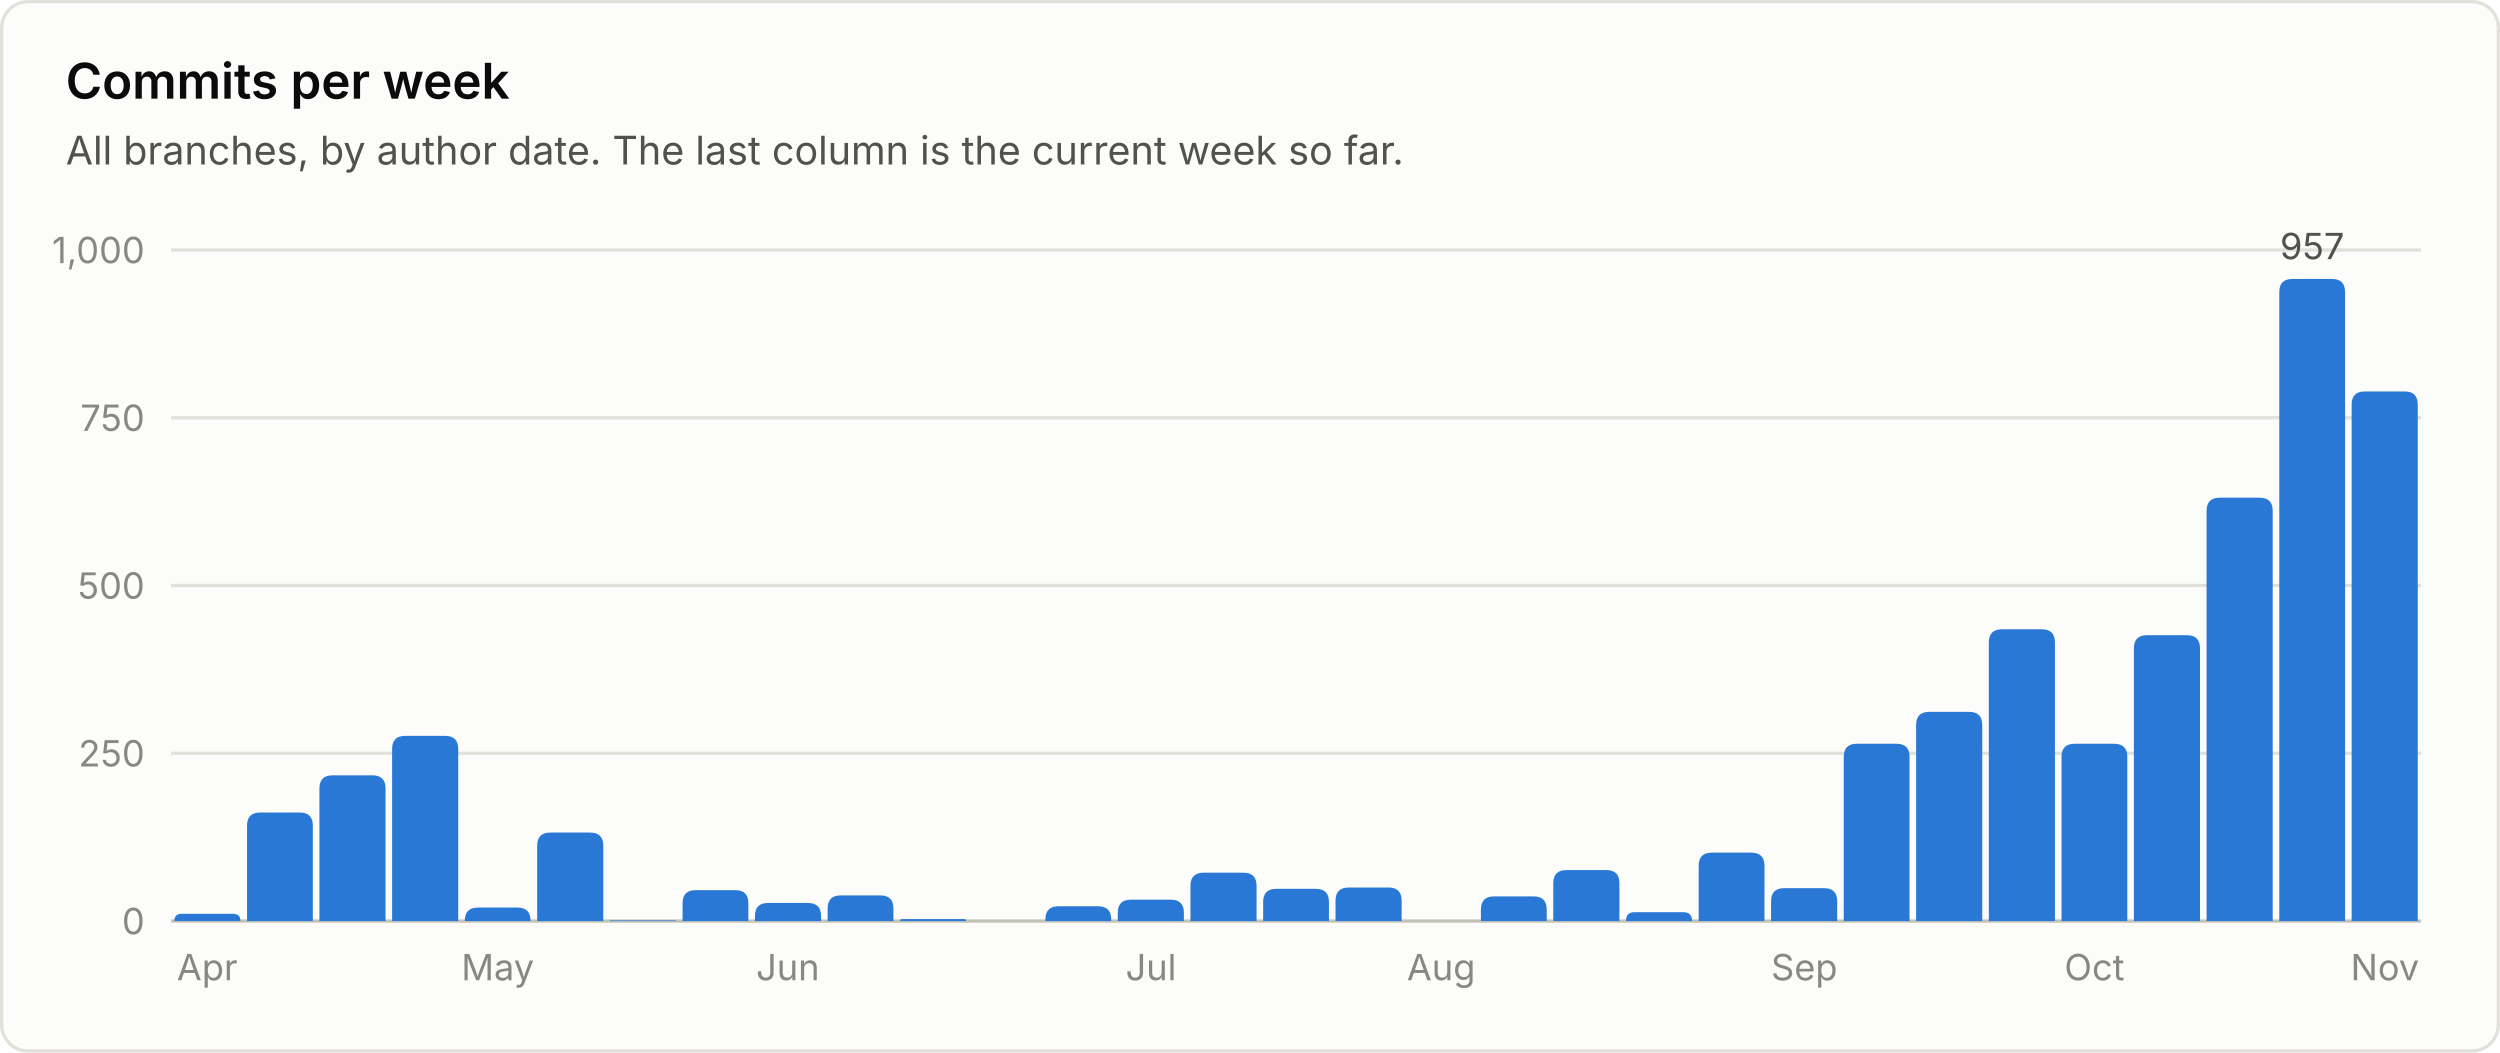
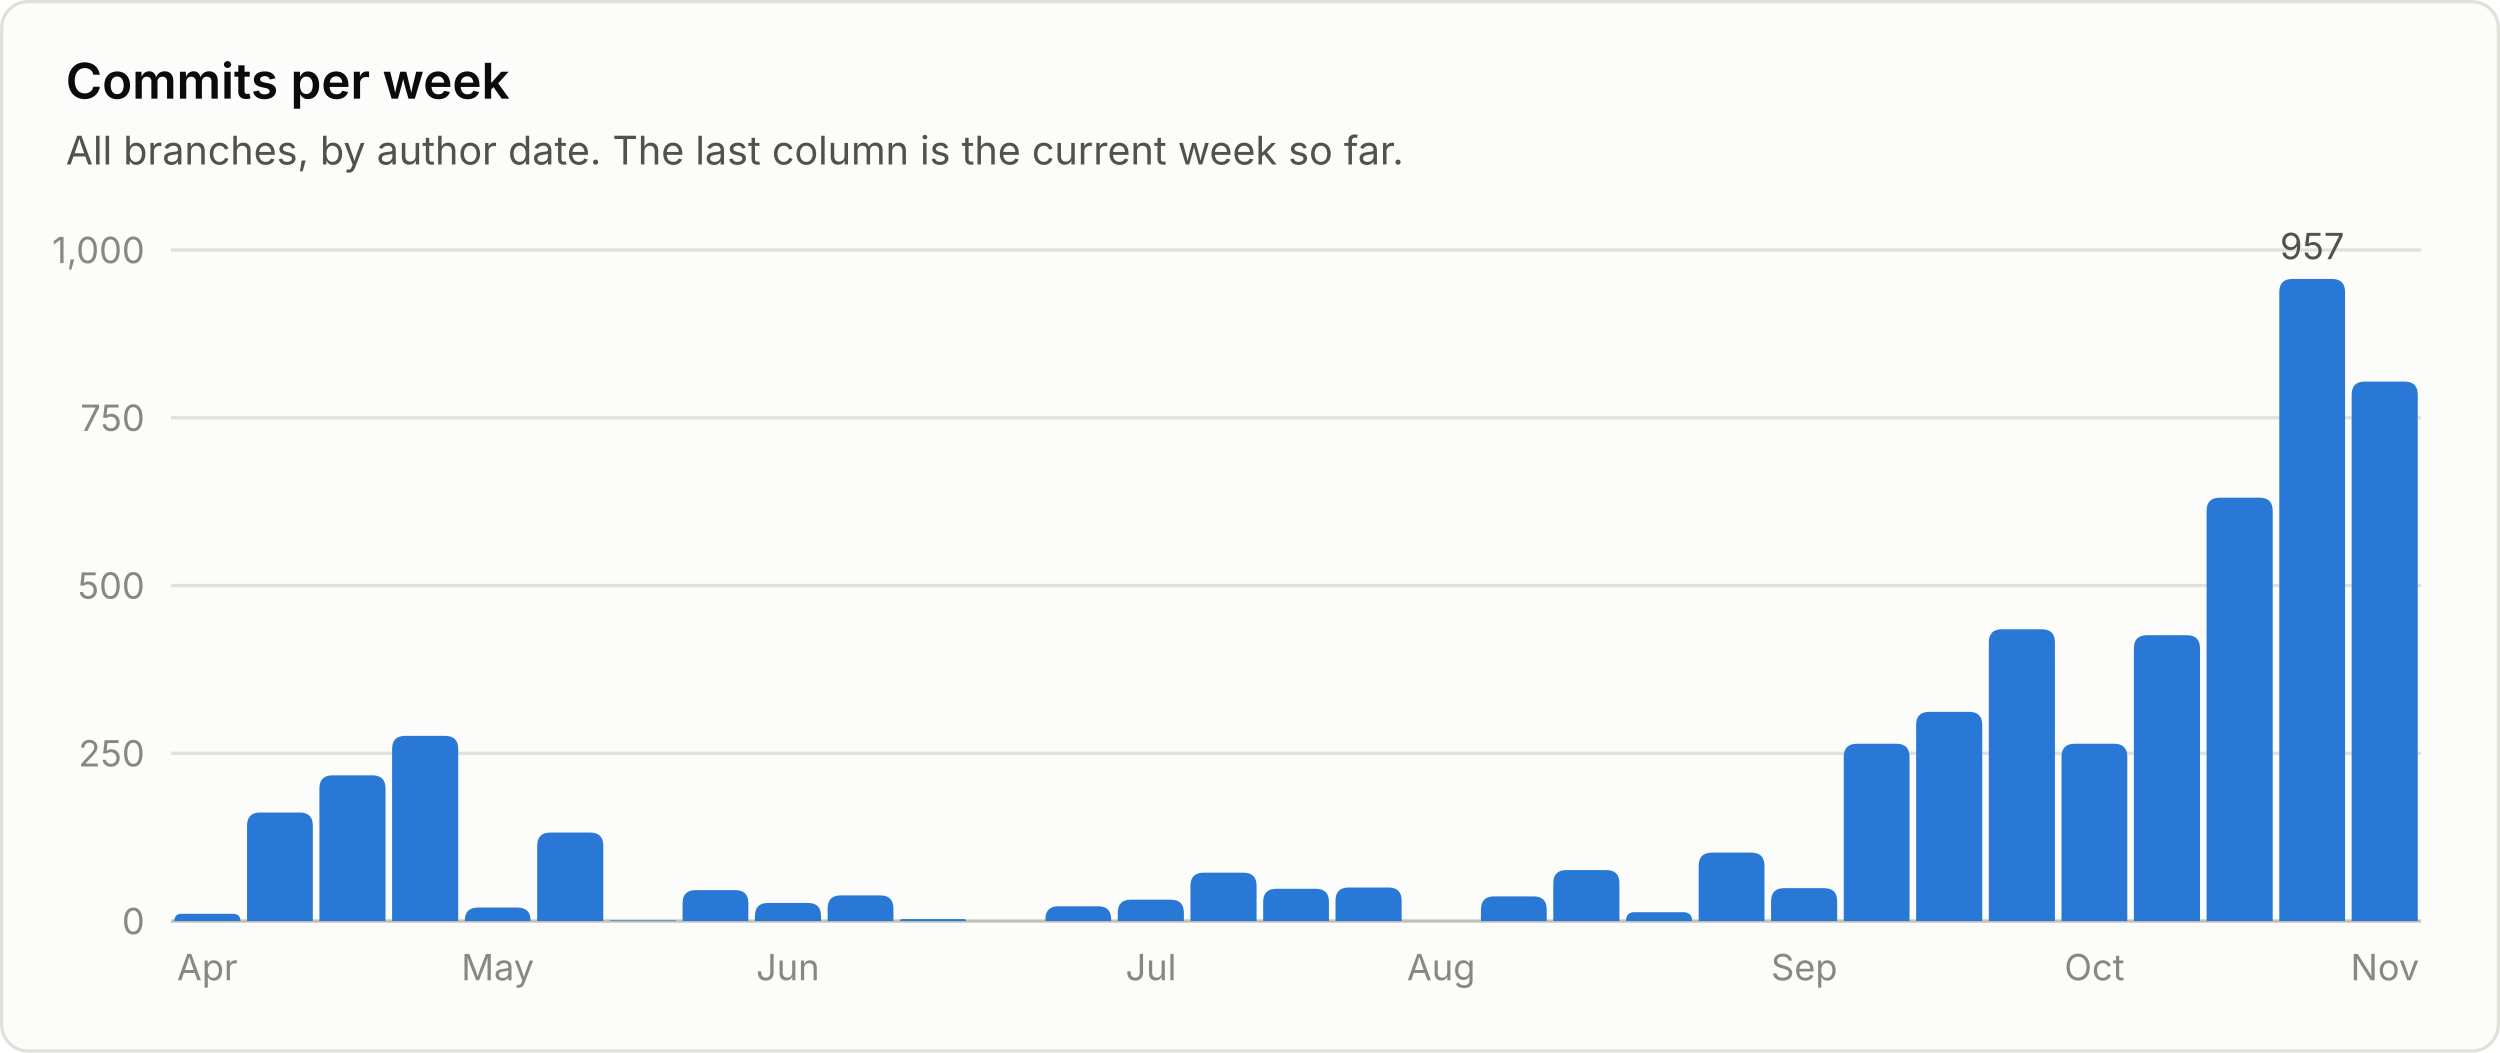
<svg xmlns="http://www.w3.org/2000/svg" viewBox="0 0 760 320" width="760" height="320" role="img" font-family="system-ui, -apple-system, 'Segoe UI', sans-serif">
  <rect x="0.5" y="0.5" width="759" height="319" rx="8" fill="#fcfcfb" stroke="#e1e0d9" />
  <text x="20.0" y="30.0" fill="#0b0b0b" font-size="15" font-weight="600" text-anchor="start">Commits per week</text>
  <text x="20.0" y="50.0" fill="#52514e" font-size="12" font-weight="400" text-anchor="start">All branches, by author date. The last column is the current week so far.</text>
  <line x1="52" y1="280.0" x2="736" y2="280.0" stroke="#c3c2b7" stroke-width="1" />
  <text x="44.0" y="284.0" fill="#898781" font-size="11" font-weight="400" text-anchor="end">0</text>
  <line x1="52" y1="229.0" x2="736" y2="229.0" stroke="#e1e0d9" stroke-width="1" />
  <text x="44.0" y="233.0" fill="#898781" font-size="11" font-weight="400" text-anchor="end">250</text>
  <line x1="52" y1="178.0" x2="736" y2="178.0" stroke="#e1e0d9" stroke-width="1" />
  <text x="44.0" y="182.0" fill="#898781" font-size="11" font-weight="400" text-anchor="end">500</text>
  <line x1="52" y1="127.0" x2="736" y2="127.0" stroke="#e1e0d9" stroke-width="1" />
  <text x="44.0" y="131.0" fill="#898781" font-size="11" font-weight="400" text-anchor="end">750</text>
  <line x1="52" y1="76.0" x2="736" y2="76.0" stroke="#e1e0d9" stroke-width="1" />
  <text x="44.0" y="80.0" fill="#898781" font-size="11" font-weight="400" text-anchor="end">1,000</text>
  <path d="M53.0 280.0 V280.0 Q53.0 277.8 55.2 277.8 H70.8 Q73.1 277.8 73.1 280.0 V280.0 Z" fill="#2a78d6" />
  <text x="63.0" y="298.0" fill="#898781" font-size="11" font-weight="400" text-anchor="middle">Apr</text>
  <path d="M75.1 280.0 V251.0 Q75.1 247.0 79.1 247.0 H91.1 Q95.1 247.0 95.1 251.0 V280.0 Z" fill="#2a78d6" />
  <path d="M97.1 280.0 V239.7 Q97.1 235.7 101.1 235.7 H113.2 Q117.2 235.7 117.2 239.7 V280.0 Z" fill="#2a78d6" />
  <path d="M119.2 280.0 V227.7 Q119.2 223.7 123.2 223.7 H135.3 Q139.3 223.7 139.3 227.7 V280.0 Z" fill="#2a78d6" />
  <path d="M141.3 280.0 V279.9 Q141.3 275.9 145.3 275.9 H157.3 Q161.3 275.9 161.3 279.9 V280.0 Z" fill="#2a78d6" />
  <text x="151.3" y="298.0" fill="#898781" font-size="11" font-weight="400" text-anchor="middle">May</text>
  <path d="M163.3 280.0 V257.1 Q163.3 253.1 167.3 253.1 H179.4 Q183.4 253.1 183.4 257.1 V280.0 Z" fill="#2a78d6" />
  <path d="M185.4 280.0 V280.0 Q185.4 279.8 185.6 279.8 H205.2 Q205.5 279.8 205.5 280.0 V280.0 Z" fill="#2a78d6" />
  <path d="M207.5 280.0 V274.6 Q207.5 270.6 211.5 270.6 H223.5 Q227.5 270.6 227.5 274.6 V280.0 Z" fill="#2a78d6" />
  <path d="M229.5 280.0 V278.5 Q229.5 274.5 233.5 274.5 H245.6 Q249.6 274.5 249.6 278.5 V280.0 Z" fill="#2a78d6" />
  <text x="239.5" y="298.0" fill="#898781" font-size="11" font-weight="400" text-anchor="middle">Jun</text>
  <path d="M251.6 280.0 V276.2 Q251.6 272.2 255.6 272.2 H267.6 Q271.6 272.2 271.6 276.2 V280.0 Z" fill="#2a78d6" />
  <path d="M273.6 280.0 V280.0 Q273.6 279.4 274.3 279.4 H293.1 Q293.7 279.4 293.7 280.0 V280.0 Z" fill="#2a78d6" />
  <path d="M317.8 280.0 V279.5 Q317.8 275.5 321.8 275.5 H333.8 Q337.8 275.5 337.8 279.5 V280.0 Z" fill="#2a78d6" />
  <path d="M339.8 280.0 V277.5 Q339.8 273.5 343.8 273.5 H355.9 Q359.9 273.5 359.9 277.5 V280.0 Z" fill="#2a78d6" />
  <text x="349.9" y="298.0" fill="#898781" font-size="11" font-weight="400" text-anchor="middle">Jul</text>
  <path d="M361.9 280.0 V269.3 Q361.9 265.3 365.9 265.3 H378.0 Q382.0 265.3 382.0 269.3 V280.0 Z" fill="#2a78d6" />
  <path d="M384.0 280.0 V274.2 Q384.0 270.2 388.0 270.2 H400.0 Q404.0 270.2 404.0 274.2 V280.0 Z" fill="#2a78d6" />
  <path d="M406.0 280.0 V273.8 Q406.0 269.8 410.0 269.8 H422.1 Q426.1 269.8 426.1 273.8 V280.0 Z" fill="#2a78d6" />
  <text x="438.1" y="298.0" fill="#898781" font-size="11" font-weight="400" text-anchor="middle">Aug</text>
  <path d="M450.2 280.0 V276.5 Q450.2 272.5 454.2 272.5 H466.2 Q470.2 272.5 470.2 276.5 V280.0 Z" fill="#2a78d6" />
  <path d="M472.2 280.0 V268.5 Q472.2 264.5 476.2 264.5 H488.3 Q492.3 264.5 492.3 268.5 V280.0 Z" fill="#2a78d6" />
  <path d="M494.3 280.0 V280.0 Q494.3 277.3 496.9 277.3 H511.7 Q514.4 277.3 514.4 280.0 V280.0 Z" fill="#2a78d6" />
  <path d="M516.4 280.0 V263.2 Q516.4 259.2 520.4 259.2 H532.4 Q536.4 259.2 536.4 263.2 V280.0 Z" fill="#2a78d6" />
  <path d="M538.4 280.0 V274.0 Q538.4 270.0 542.4 270.0 H554.5 Q558.5 270.0 558.5 274.0 V280.0 Z" fill="#2a78d6" />
  <text x="548.5" y="298.0" fill="#898781" font-size="11" font-weight="400" text-anchor="middle">Sep</text>
  <path d="M560.5 280.0 V230.1 Q560.5 226.1 564.5 226.1 H576.5 Q580.5 226.1 580.5 230.1 V280.0 Z" fill="#2a78d6" />
  <path d="M582.5 280.0 V220.4 Q582.5 216.4 586.5 216.4 H598.6 Q602.6 216.4 602.6 220.4 V280.0 Z" fill="#2a78d6" />
  <path d="M604.6 280.0 V195.3 Q604.6 191.3 608.6 191.3 H620.7 Q624.7 191.3 624.7 195.3 V280.0 Z" fill="#2a78d6" />
  <path d="M626.7 280.0 V230.1 Q626.7 226.1 630.7 226.1 H642.7 Q646.7 226.1 646.7 230.1 V280.0 Z" fill="#2a78d6" />
  <text x="636.7" y="298.0" fill="#898781" font-size="11" font-weight="400" text-anchor="middle">Oct</text>
  <path d="M648.7 280.0 V197.1 Q648.7 193.1 652.7 193.1 H664.8 Q668.8 193.1 668.8 197.1 V280.0 Z" fill="#2a78d6" />
  <path d="M670.8 280.0 V155.3 Q670.8 151.3 674.8 151.3 H686.9 Q690.9 151.3 690.9 155.3 V280.0 Z" fill="#2a78d6" />
  <path d="M692.9 280.0 V88.8 Q692.9 84.8 696.9 84.8 H708.9 Q712.9 84.8 712.9 88.8 V280.0 Z" fill="#2a78d6" />
  <text x="702.9" y="78.8" fill="#52514e" font-size="11" font-weight="400" text-anchor="middle">957</text>
-   <path d="M714.9 280.0 V123.0 Q714.9 119.0 718.9 119.0 H731.0 Q735.0 119.0 735.0 123.0 V280.0 Z" fill="#2a78d6" />
+   <path d="M714.9 280.0 V120.0 Q714.9 116.0 718.9 116.0 H731.0 Q735.0 116.0 735.0 120.0 V280.0 Z" fill="#2a78d6" />
  <text x="725.0" y="298.0" fill="#898781" font-size="11" font-weight="400" text-anchor="middle">Nov</text>
</svg>
